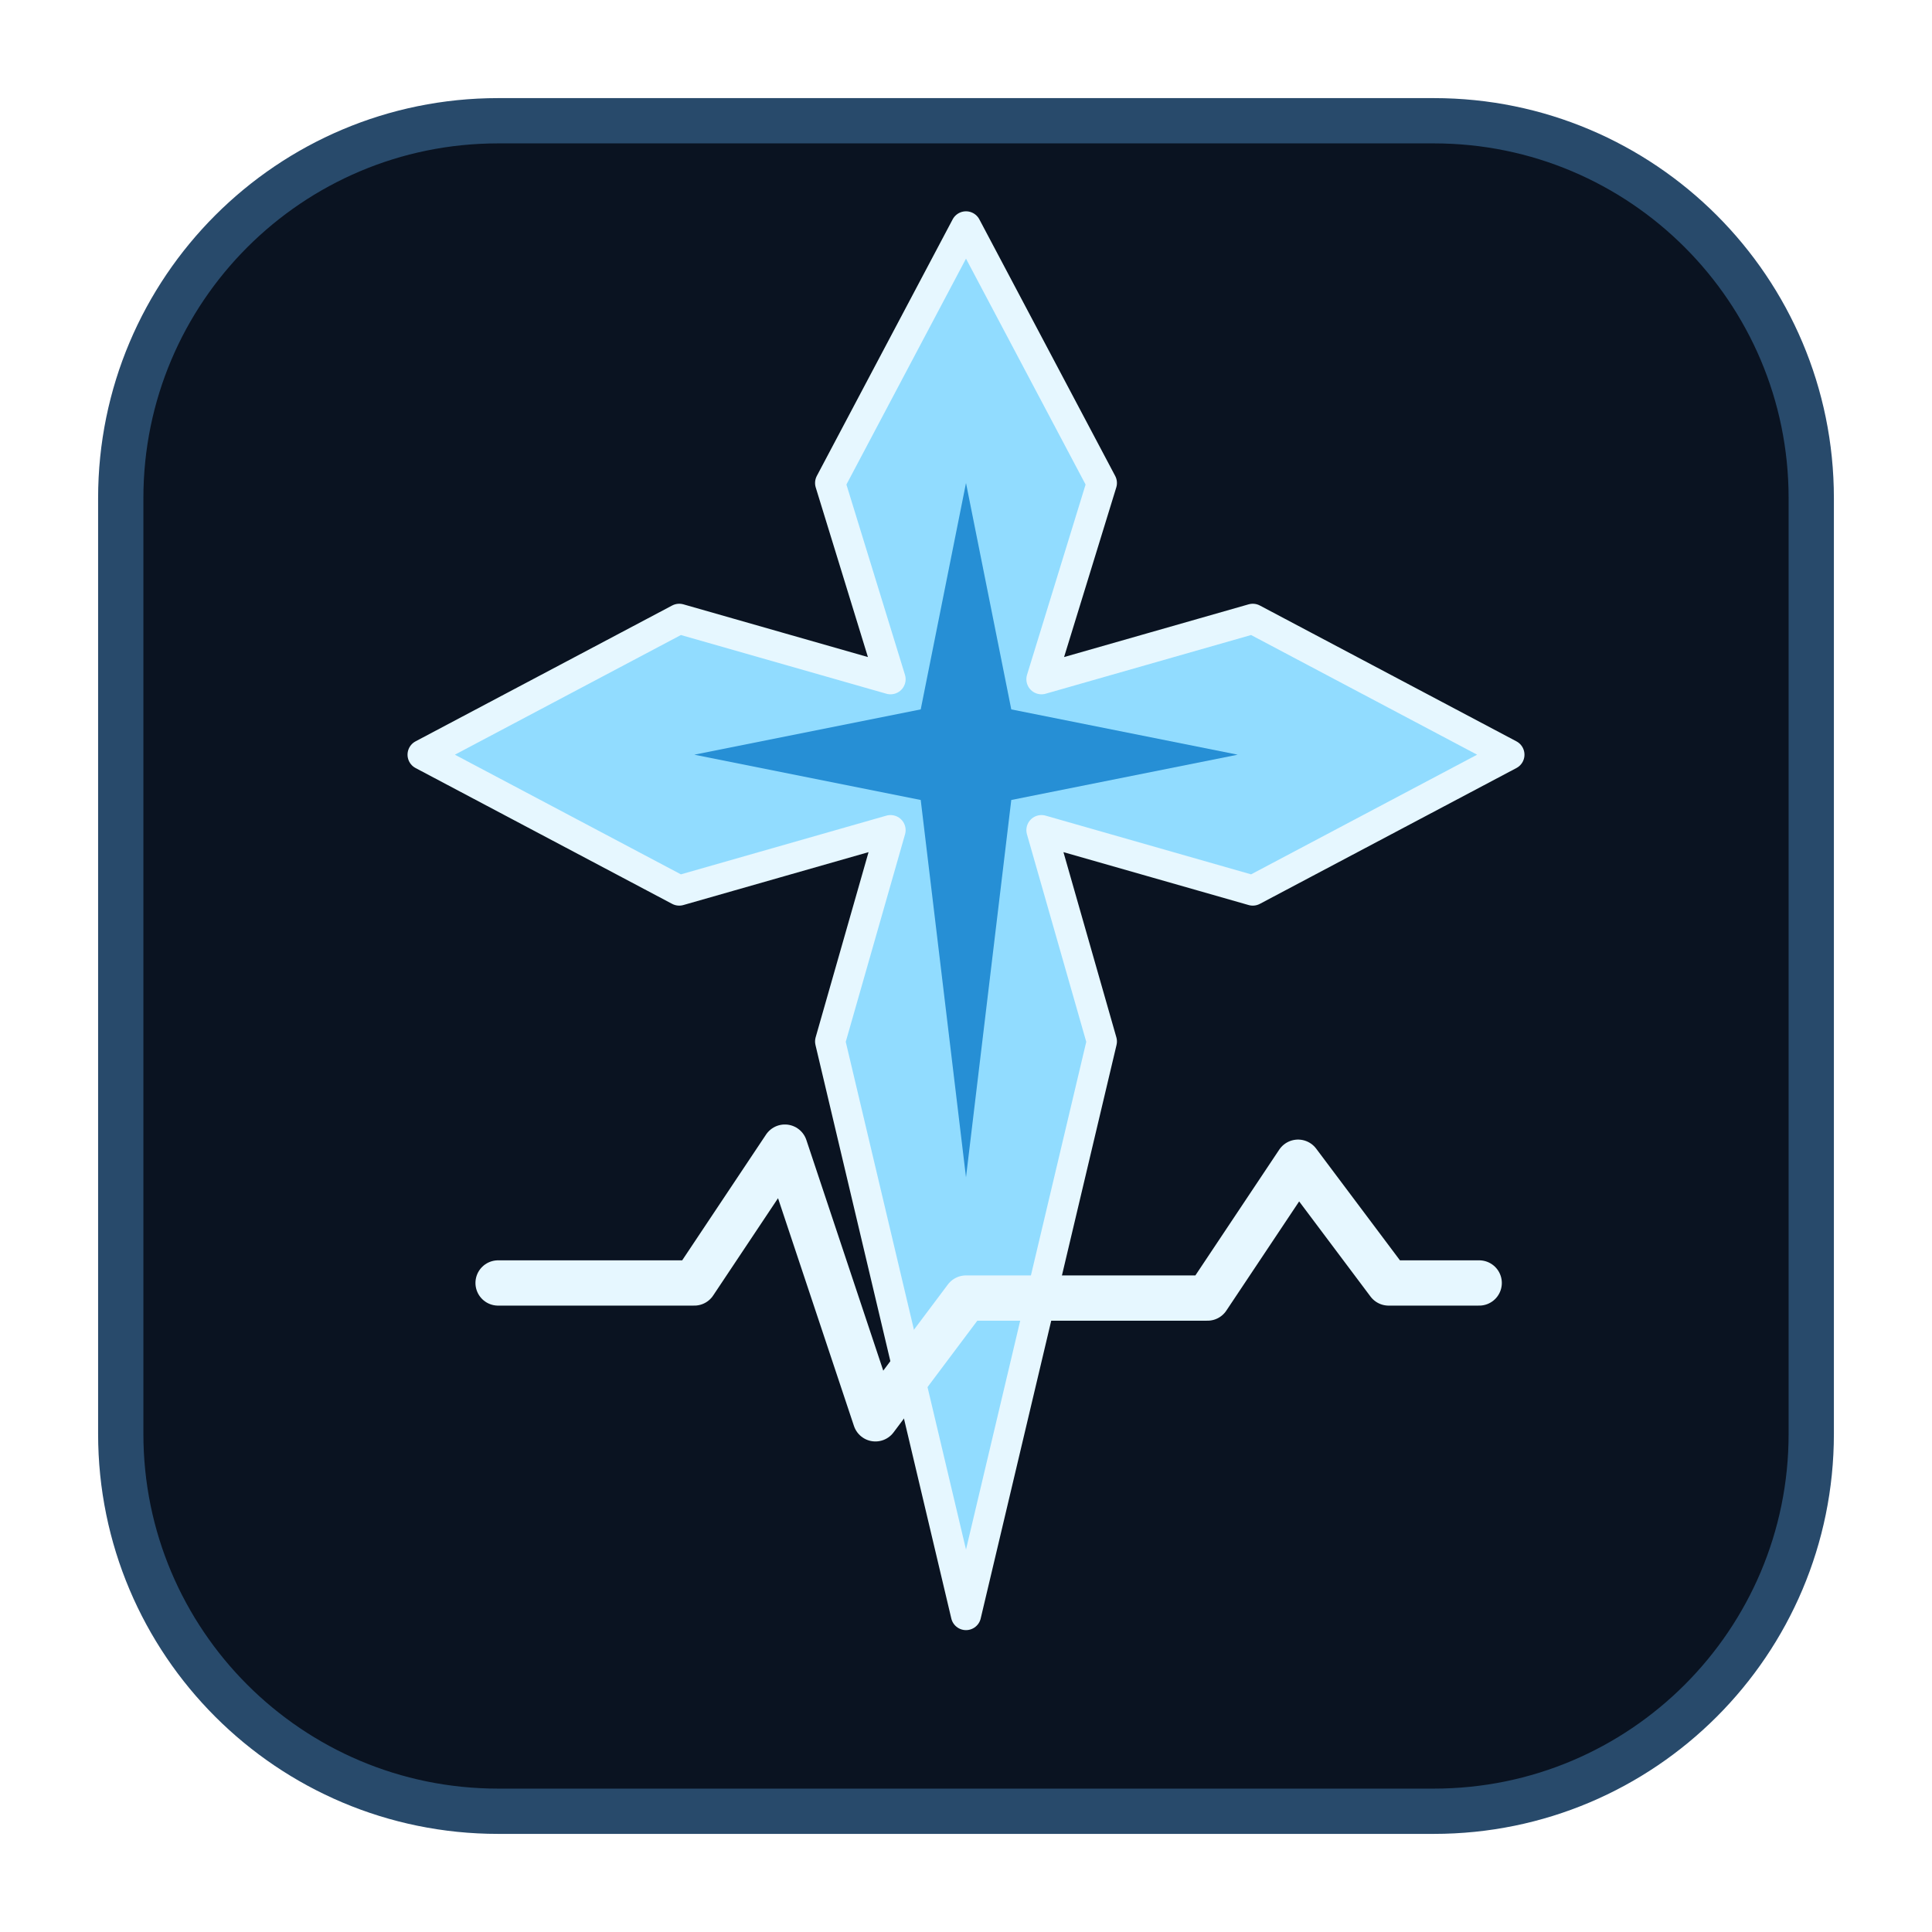
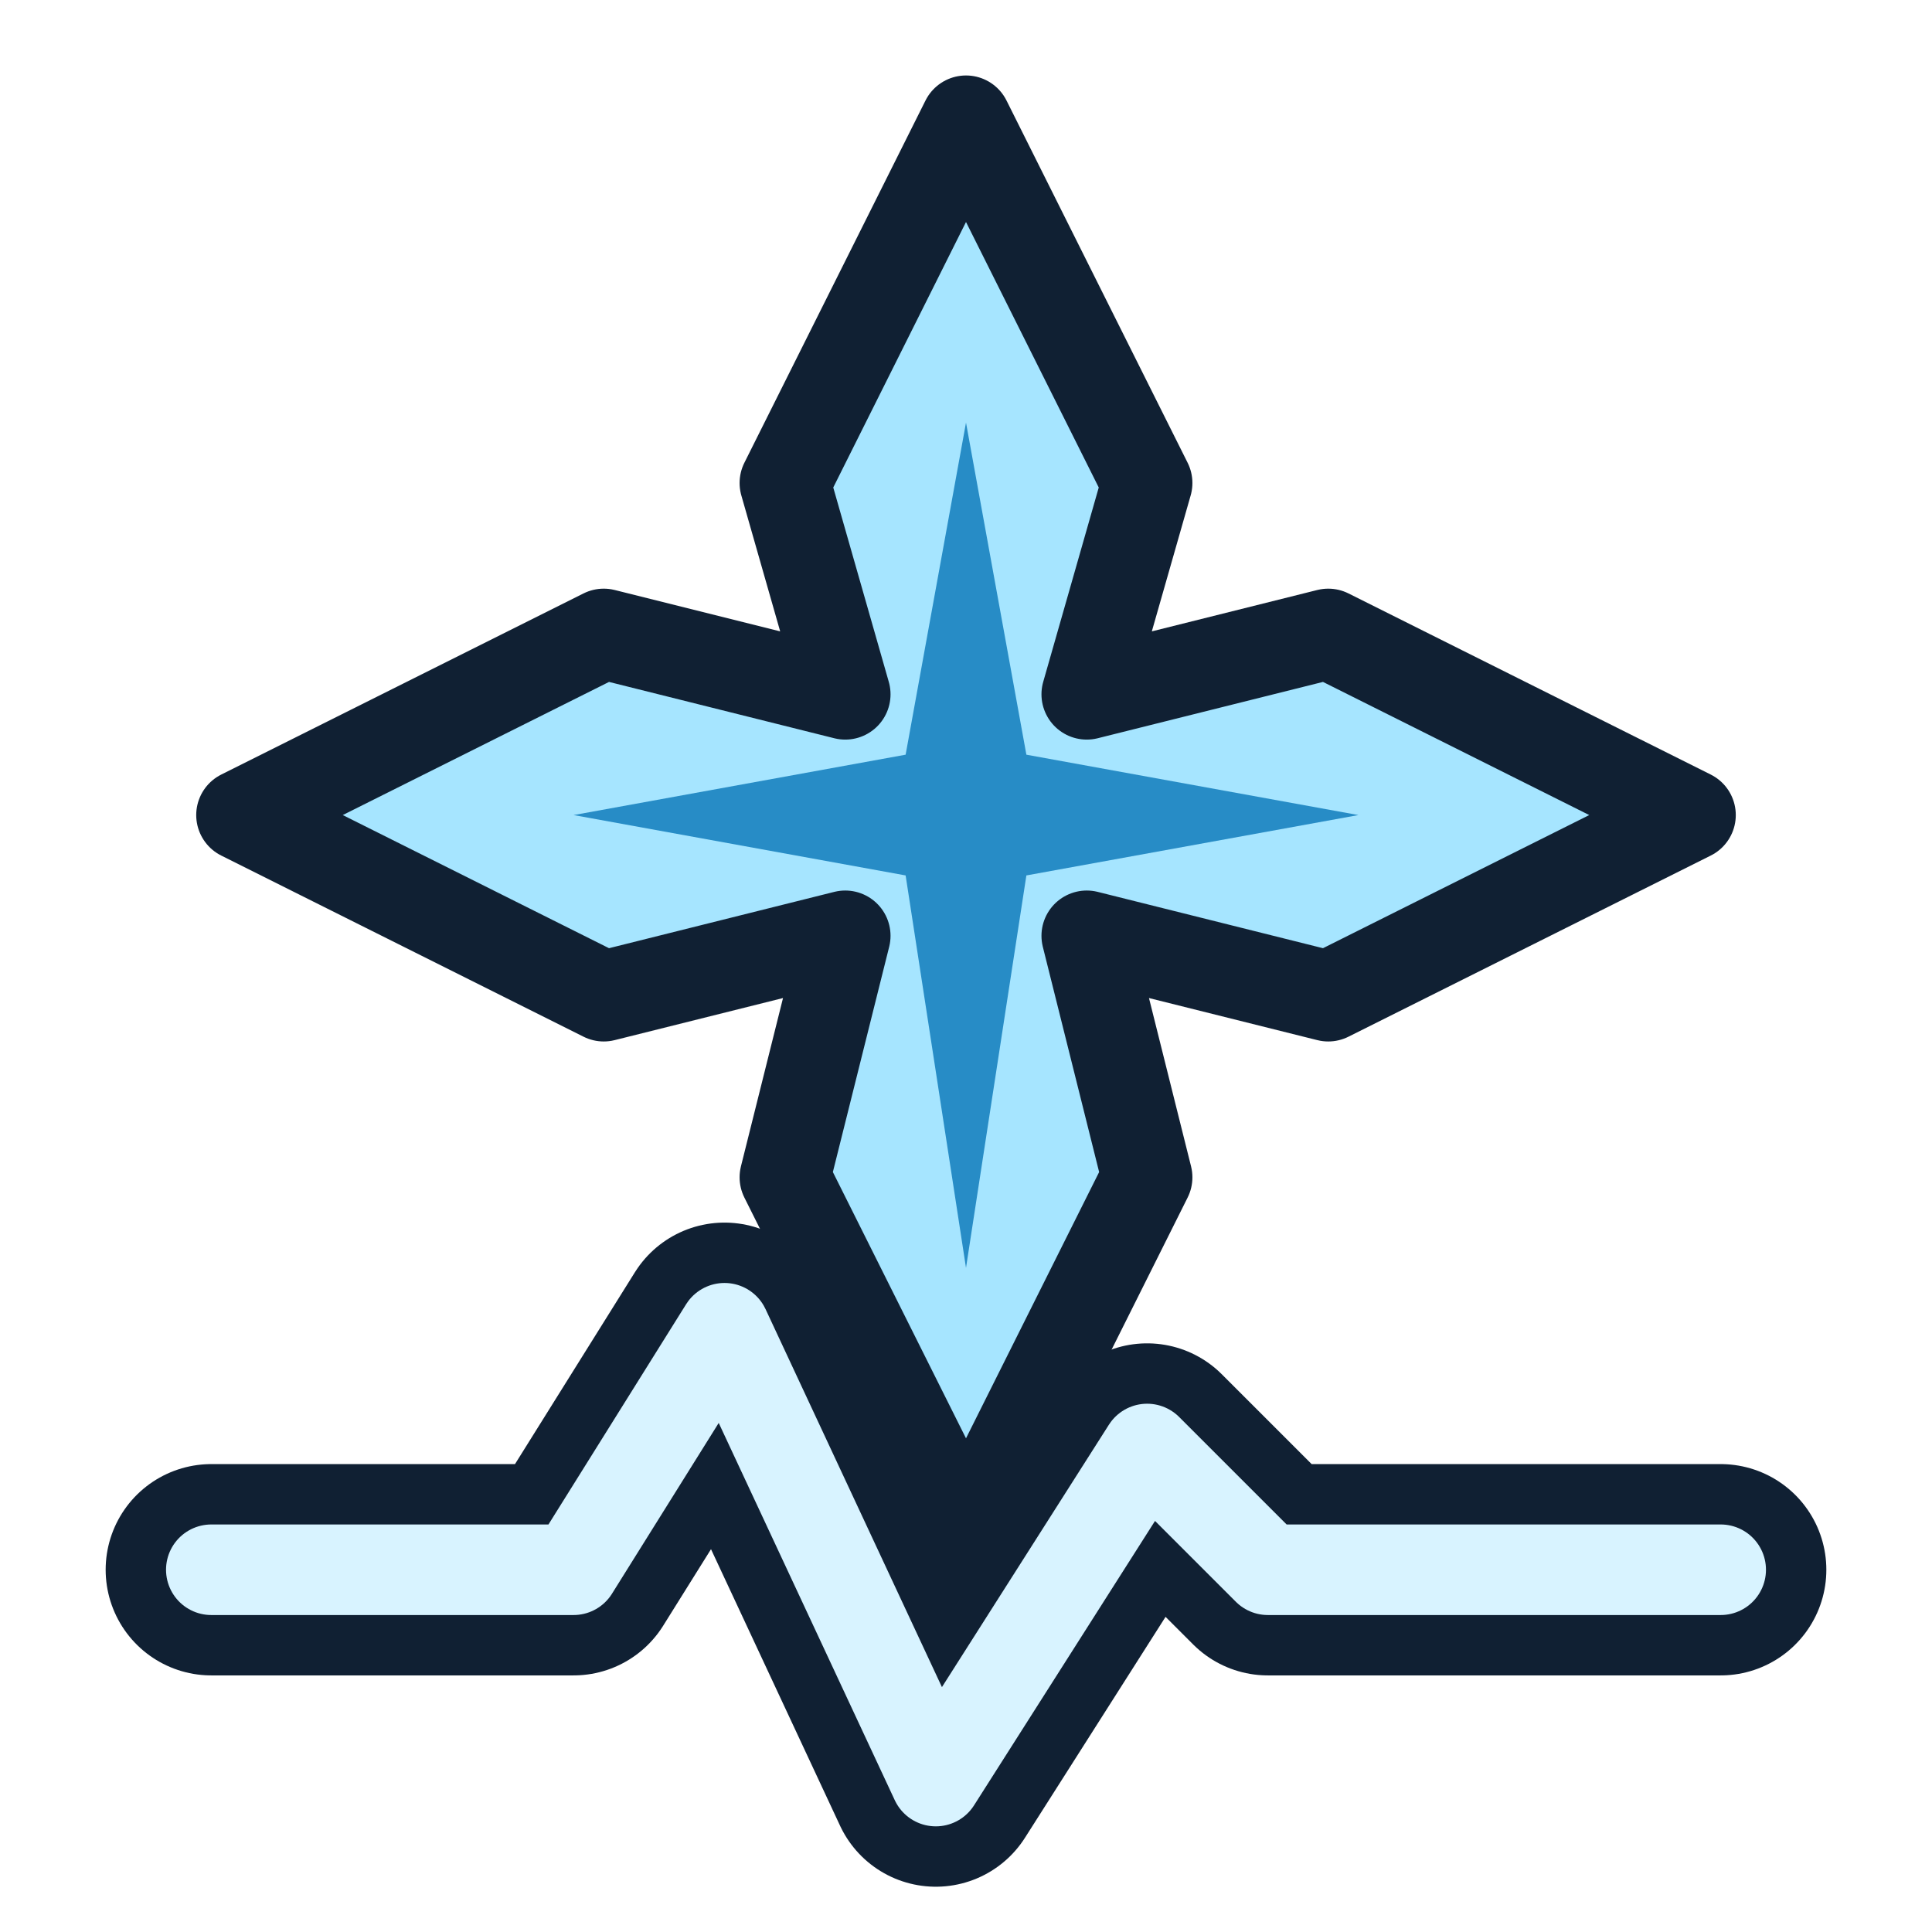
- <svg xmlns="http://www.w3.org/2000/svg" width="128" height="128" viewBox="0 0 128 128">
-   <rect x="8" y="8" width="112" height="112" rx="25" fill="#0a1321" stroke="#284a6b" stroke-width="3" />
-   <path d="m64 15 9 17-4 13 14-4 17 9-17 9-14-4 4 14-9 38-9-38 4-14-14 4-17-9 17-9 14 4-4-13Z" fill="#91dcff" stroke="#e6f7ff" stroke-width="2" stroke-linejoin="round" />
-   <path d="m64 32 3 15 15 3-15 3-3 25-3-25-15-3 15-3Z" fill="#268fd5" />
-   <path d="M33 85h13l6-9 6 18 6-8h16l6-9 6 8h6" fill="none" stroke="#e6f7ff" stroke-width="3" stroke-linecap="round" stroke-linejoin="round" />
+ <svg xmlns="http://www.w3.org/2000/svg" width="64" height="64" viewBox="0 0 64 64">
+   <path d="m32 4 6 12-2 7 8-2 12 6-12 6-8-2 2 8-6 12-6-12 2-8-8 2-12-6 12-6 8 2-2-7Z" fill="#a6e5ff" stroke="#102033" stroke-width="3" stroke-linejoin="round" />
+   <path d="m32 14 2 11 11 2-11 2-2 13-2-13-11-2 11-2Z" fill="#278cc6" />
+   <path d="M7 52h12l5-8 7 15 7-11 4 4h15" fill="none" stroke="#102033" stroke-width="7" stroke-linecap="round" stroke-linejoin="round" />
+   <path d="M7 52h12l5-8 7 15 7-11 4 4h15" fill="none" stroke="#d8f3ff" stroke-width="3" stroke-linecap="round" stroke-linejoin="round" />
</svg>
